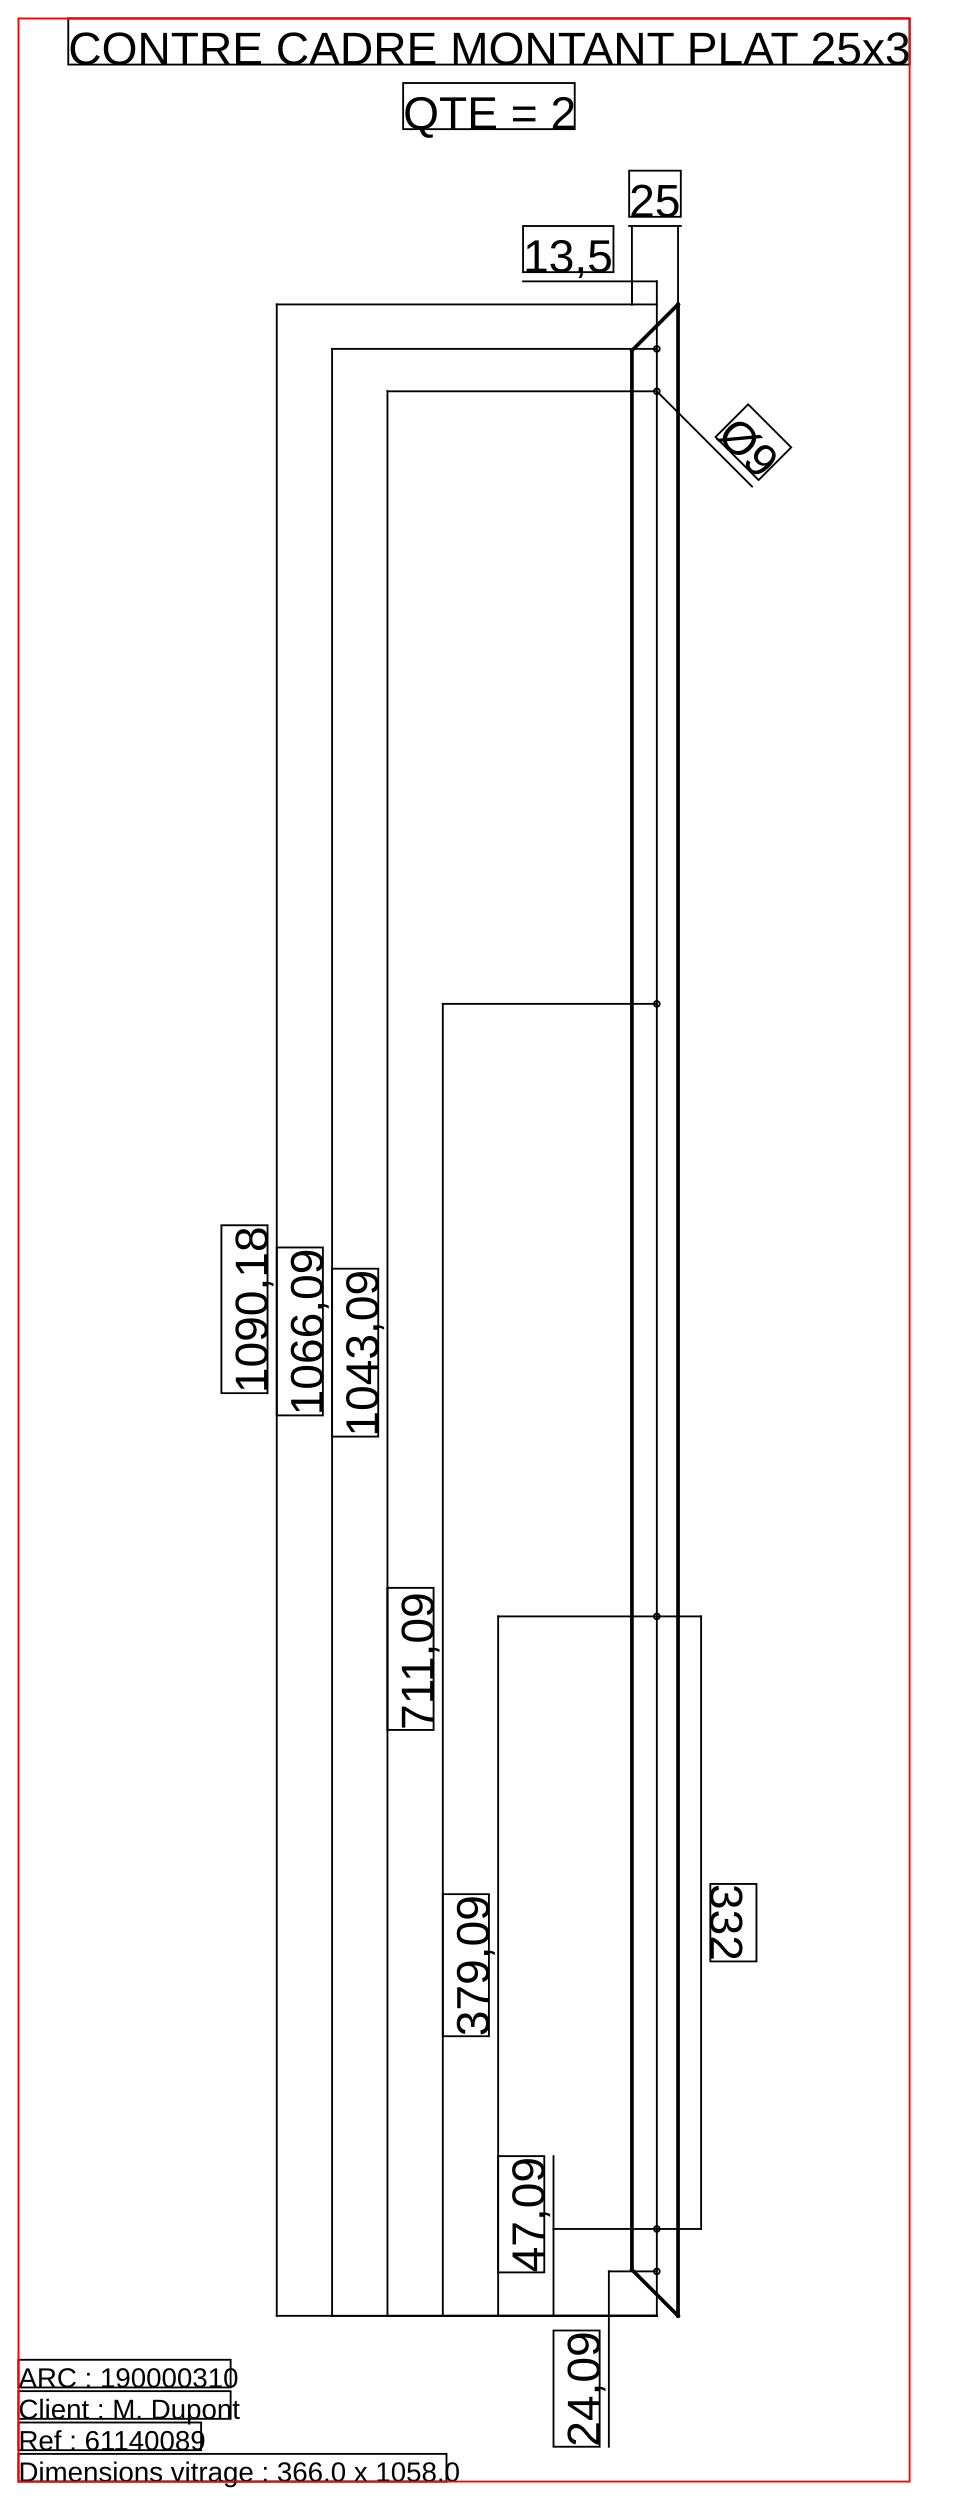
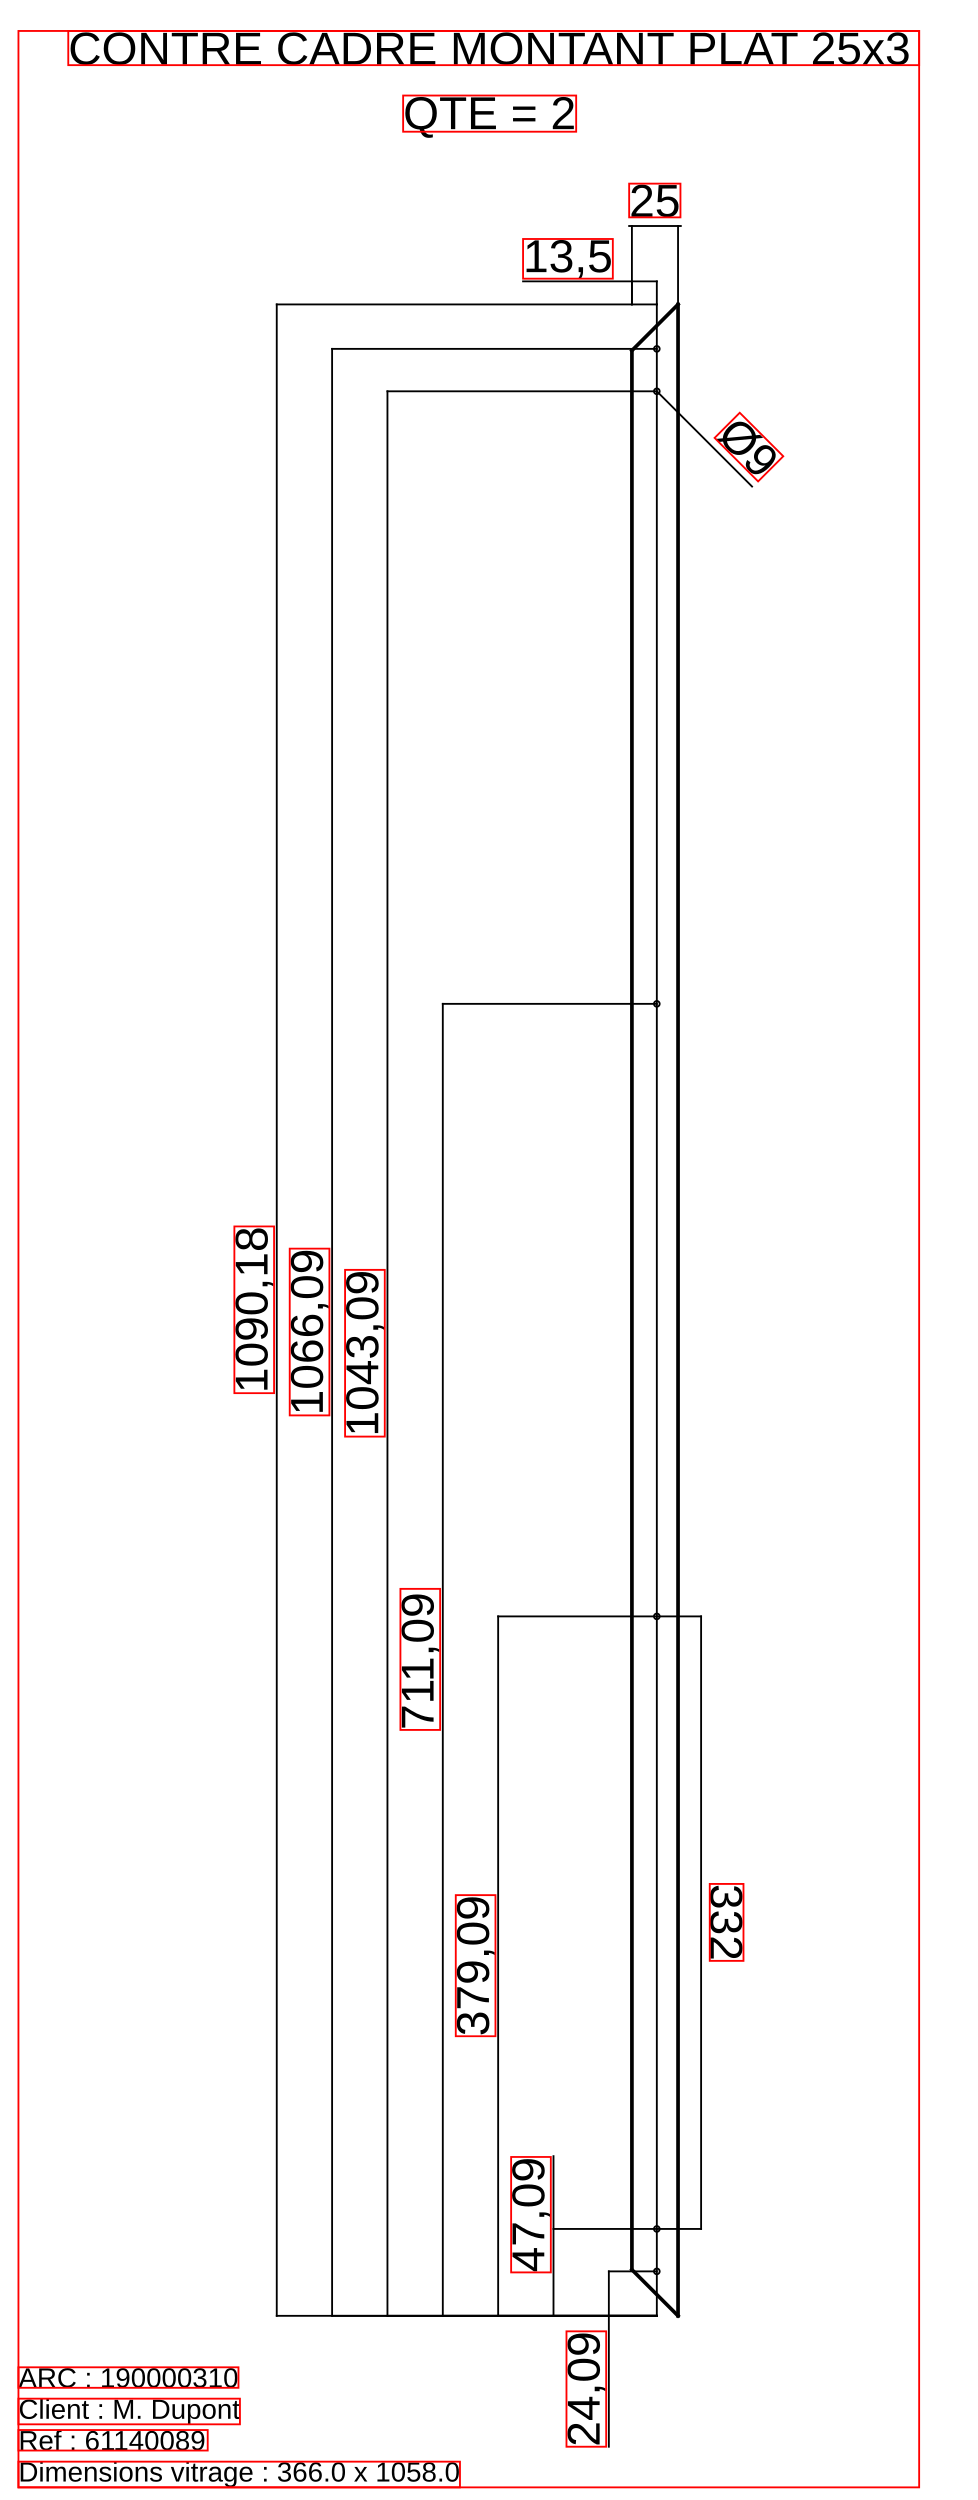
<svg xmlns="http://www.w3.org/2000/svg" width="530" height="1355">
  <text x="37.0" y="35.0" style="fill: rgb(0,0,0); fill-opacity: 1.0; font-family: Arial; font-size: 25px; " transform="matrix(1.0,0.0,0.0,1.0,0.0,0.0)">CONTRE CADRE MONTANT PLAT 25x3</text>
-   <rect x="37.0" y="10.0" width="456.0" height="25.0" style="stroke-width: 1.0; stroke: rgb(0,0,0); stroke-opacity: 1.0; stroke-linecap: square; fill: none;" transform="matrix(1.0,0.0,0.0,1.0,0.0,0.0)" />
+   <rect x="37.0" y="16.781" width="461.182" height="18.531" style="stroke-width: 1.0; stroke: rgb(255,0,0); stroke-opacity: 1.0; stroke-linecap: square; fill: none;" transform="matrix(1.0,0.0,0.0,1.0,0.0,0.0)" />
  <text x="218.5" y="70.0" style="fill: rgb(0,0,0); fill-opacity: 1.0; font-family: Arial; font-size: 25px; " transform="matrix(1.0,0.0,0.0,1.0,0.0,0.0)">QTE = 2</text>
-   <rect x="218.5" y="45.0" width="93.0" height="25.0" style="stroke-width: 1.0; stroke: rgb(0,0,0); stroke-opacity: 1.0; stroke-linecap: square; fill: none;" transform="matrix(1.0,0.0,0.0,1.0,0.0,0.0)" />
+   <rect x="218.5" y="51.781" width="93.787" height="19.609" style="stroke-width: 1.0; stroke: rgb(255,0,0); stroke-opacity: 1.0; stroke-linecap: square; fill: none;" transform="matrix(1.0,0.0,0.0,1.0,0.0,0.0)" />
  <line x1="342.5" y1="190.0" x2="342.5" y2="1230.18" style="stroke-width: 2.0; stroke: rgb(0,0,0); stroke-opacity: 1.0; stroke-linecap: square; " transform="matrix(1.0,0.0,0.0,1.0,0.0,0.0)" />
  <line x1="367.5" y1="165.0" x2="367.5" y2="1255.18" style="stroke-width: 2.0; stroke: rgb(0,0,0); stroke-opacity: 1.0; stroke-linecap: square; " transform="matrix(1.0,0.0,0.0,1.0,0.0,0.0)" />
  <line x1="342.5" y1="190.0" x2="367.5" y2="165.0" style="stroke-width: 2.0; stroke: rgb(0,0,0); stroke-opacity: 1.0; stroke-linecap: square; " transform="matrix(1.0,0.0,0.0,1.0,0.0,0.0)" />
  <line x1="342.5" y1="1230.18" x2="367.5" y2="1255.18" style="stroke-width: 2.0; stroke: rgb(0,0,0); stroke-opacity: 1.0; stroke-linecap: square; " transform="matrix(1.0,0.0,0.0,1.0,0.0,0.0)" />
  <line x1="356.0" y1="165.0" x2="356.0" y2="1255.18" style="stroke-width: 1.0; stroke: rgb(0,0,0); stroke-opacity: 1.0; stroke-linecap: square; " transform="matrix(1.0,0.0,0.0,1.0,0.0,0.0)" />
  <line x1="0.0" y1="0.0" x2="42.5" y2="0.0" style="stroke-width: 1.0; stroke: rgb(0,0,0); stroke-opacity: 1.0; stroke-linecap: square; " transform="matrix(-0.0,-1.0,1.0,0.0,342.5,165.0)" />
  <line x1="0.0" y1="0.0" x2="42.5" y2="0.0" style="stroke-width: 1.0; stroke: rgb(0,0,0); stroke-opacity: 1.0; stroke-linecap: square; " transform="matrix(-0.0,-1.0,1.0,0.0,367.5,165.0)" />
  <line x1="0.0" y1="-14.0" x2="0.0" y2="14.0" style="stroke-width: 1.0; stroke: rgb(0,0,0); stroke-opacity: 1.0; stroke-linecap: square; " transform="matrix(-0.0,-1.0,1.0,0.0,355.0,122.5)" />
  <text x="0.0" y="0.0" style="fill: rgb(0,0,0); fill-opacity: 1.0; font-family: Arial; font-size: 25px; " transform="matrix(1.0,0.0,0.0,1.0,341.0,117.5)">25</text>
-   <rect x="0.0" y="-25.0" width="28.0" height="25.0" style="stroke-width: 1.0; stroke: rgb(0,0,0); stroke-opacity: 1.0; stroke-linecap: square; fill: none;" transform="matrix(1.0,0.0,0.0,1.0,341.0,117.5)" />
+   <rect x="0.0" y="-17.969" width="27.808" height="18.281" style="stroke-width: 1.0; stroke: rgb(255,0,0); stroke-opacity: 1.0; stroke-linecap: square; fill: none;" transform="matrix(1.0,0.0,0.0,1.0,341.0,117.5)" />
  <line x1="0.0" y1="0.0" x2="12.5" y2="0.0" style="stroke-width: 1.0; stroke: rgb(0,0,0); stroke-opacity: 1.0; stroke-linecap: square; " transform="matrix(-0.0,-1.0,1.0,0.0,342.5,165.0)" />
  <line x1="0.0" y1="0.0" x2="12.5" y2="0.0" style="stroke-width: 1.0; stroke: rgb(0,0,0); stroke-opacity: 1.0; stroke-linecap: square; " transform="matrix(-0.0,-1.0,1.0,0.0,356.0,165.0)" />
  <line x1="0.0" y1="-65.75" x2="0.0" y2="6.75" style="stroke-width: 1.0; stroke: rgb(0,0,0); stroke-opacity: 1.0; stroke-linecap: square; " transform="matrix(-0.0,-1.0,1.0,0.0,349.25,152.5)" />
  <text x="0.0" y="0.0" style="fill: rgb(0,0,0); fill-opacity: 1.0; font-family: Arial; font-size: 25px; " transform="matrix(1.0,0.0,0.0,1.0,283.5,147.5)">13,5</text>
-   <rect x="0.0" y="-25.0" width="49.0" height="25.0" style="stroke-width: 1.0; stroke: rgb(0,0,0); stroke-opacity: 1.0; stroke-linecap: square; fill: none;" transform="matrix(1.0,0.0,0.0,1.0,283.5,147.5)" />
+   <rect x="0.0" y="-17.969" width="48.657" height="21.516" style="stroke-width: 1.0; stroke: rgb(255,0,0); stroke-opacity: 1.0; stroke-linecap: square; fill: none;" transform="matrix(1.0,0.0,0.0,1.0,283.5,147.5)" />
  <line x1="0.0" y1="0.0" x2="26.0" y2="0.0" style="stroke-width: 1.0; stroke: rgb(0,0,0); stroke-opacity: 1.0; stroke-linecap: square; " transform="matrix(-1.0,0.0,0.0,-1.0,356.0,1255.18)" />
  <line x1="0.0" y1="0.0" x2="26.0" y2="0.0" style="stroke-width: 1.0; stroke: rgb(0,0,0); stroke-opacity: 1.0; stroke-linecap: square; " transform="matrix(-1.0,0.0,0.0,-1.0,356.0,1231.09)" />
  <line x1="0.0" y1="-83.0" x2="0.0" y2="12.045" style="stroke-width: 1.0; stroke: rgb(0,0,0); stroke-opacity: 1.0; stroke-linecap: square; " transform="matrix(-1.0,0.0,0.0,-1.0,330.0,1243.135)" />
  <text x="0.0" y="0.0" style="fill: rgb(0,0,0); fill-opacity: 1.0; font-family: Arial; font-size: 25px; " transform="matrix(0.0,-1.0,1.0,-0.0,325.0,1326.135)">24,09</text>
-   <rect x="0.0" y="-25.0" width="63.0" height="25.0" style="stroke-width: 1.0; stroke: rgb(0,0,0); stroke-opacity: 1.0; stroke-linecap: square; fill: none;" transform="matrix(0.0,-1.0,1.0,-0.0,325.0,1326.135)" />
+   <rect x="0.0" y="-17.969" width="62.561" height="21.516" style="stroke-width: 1.0; stroke: rgb(255,0,0); stroke-opacity: 1.0; stroke-linecap: square; fill: none;" transform="matrix(0.0,-1.0,1.0,-0.0,325.0,1326.135)" />
  <ellipse cx="356.0" cy="1231.09" rx="1.562" ry="1.562" style="stroke-width: 1.0; stroke: rgb(0,0,0); stroke-opacity: 1.0; stroke-linecap: square; fill: none;" transform="matrix(1.0,0.0,0.0,1.0,0.0,0.0)" />
  <line x1="0.0" y1="0.0" x2="56.0" y2="0.0" style="stroke-width: 1.0; stroke: rgb(0,0,0); stroke-opacity: 1.0; stroke-linecap: square; " transform="matrix(-1.0,0.0,0.0,-1.0,356.0,1255.18)" />
  <line x1="0.0" y1="0.0" x2="56.0" y2="0.0" style="stroke-width: 1.0; stroke: rgb(0,0,0); stroke-opacity: 1.0; stroke-linecap: square; " transform="matrix(-1.0,0.0,0.0,-1.0,356.0,1208.09)" />
  <line x1="0.0" y1="-23.545" x2="0.0" y2="63.0" style="stroke-width: 1.0; stroke: rgb(0,0,0); stroke-opacity: 1.0; stroke-linecap: square; " transform="matrix(-1.0,0.0,0.0,-1.0,300.0,1231.635)" />
  <text x="0.0" y="0.0" style="fill: rgb(0,0,0); fill-opacity: 1.0; font-family: Arial; font-size: 25px; " transform="matrix(0.0,-1.0,1.0,-0.0,295.0,1231.635)">47,09</text>
-   <rect x="0.0" y="-25.0" width="63.0" height="25.0" style="stroke-width: 1.0; stroke: rgb(0,0,0); stroke-opacity: 1.0; stroke-linecap: square; fill: none;" transform="matrix(0.0,-1.0,1.0,-0.0,295.0,1231.635)" />
+   <rect x="0.0" y="-17.969" width="62.561" height="21.516" style="stroke-width: 1.0; stroke: rgb(255,0,0); stroke-opacity: 1.0; stroke-linecap: square; fill: none;" transform="matrix(0.0,-1.0,1.0,-0.0,295.0,1231.635)" />
  <ellipse cx="356.0" cy="1208.09" rx="1.562" ry="1.562" style="stroke-width: 1.0; stroke: rgb(0,0,0); stroke-opacity: 1.0; stroke-linecap: square; fill: none;" transform="matrix(1.0,0.0,0.0,1.0,0.0,0.0)" />
  <line x1="0.0" y1="0.0" x2="24.0" y2="0.0" style="stroke-width: 1.0; stroke: rgb(0,0,0); stroke-opacity: 1.0; stroke-linecap: square; " transform="matrix(1.0,0.0,0.0,1.0,356.0,876.09)" />
  <line x1="0.0" y1="0.0" x2="24.0" y2="0.0" style="stroke-width: 1.0; stroke: rgb(0,0,0); stroke-opacity: 1.0; stroke-linecap: square; " transform="matrix(1.0,0.0,0.0,1.0,356.0,1208.09)" />
  <line x1="0.0" y1="-166.0" x2="0.0" y2="166.0" style="stroke-width: 1.0; stroke: rgb(0,0,0); stroke-opacity: 1.0; stroke-linecap: square; " transform="matrix(1.0,0.0,0.0,1.0,380.0,1042.09)" />
  <text x="0.0" y="0.0" style="fill: rgb(0,0,0); fill-opacity: 1.0; font-family: Arial; font-size: 25px; " transform="matrix(0.0,1.0,-1.0,-0.0,385.0,1021.09)">332</text>
-   <rect x="0.0" y="-25.0" width="42.0" height="25.0" style="stroke-width: 1.0; stroke: rgb(0,0,0); stroke-opacity: 1.0; stroke-linecap: square; fill: none;" transform="matrix(0.0,1.0,-1.0,-0.0,385.0,1021.09)" />
+   <rect x="0.0" y="-17.969" width="41.711" height="18.281" style="stroke-width: 1.0; stroke: rgb(255,0,0); stroke-opacity: 1.0; stroke-linecap: square; fill: none;" transform="matrix(0.0,1.0,-1.0,-0.0,385.0,1021.09)" />
  <line x1="0.0" y1="0.0" x2="86.0" y2="0.0" style="stroke-width: 1.0; stroke: rgb(0,0,0); stroke-opacity: 1.0; stroke-linecap: square; " transform="matrix(-1.0,0.0,0.0,-1.0,356.0,1255.18)" />
  <line x1="0.0" y1="0.0" x2="86.0" y2="0.0" style="stroke-width: 1.0; stroke: rgb(0,0,0); stroke-opacity: 1.0; stroke-linecap: square; " transform="matrix(-1.0,0.0,0.0,-1.0,356.0,876.09)" />
  <line x1="0.0" y1="-189.545" x2="0.0" y2="189.545" style="stroke-width: 1.0; stroke: rgb(0,0,0); stroke-opacity: 1.0; stroke-linecap: square; " transform="matrix(-1.0,0.0,0.0,-1.0,270.0,1065.635)" />
  <text x="0.0" y="0.0" style="fill: rgb(0,0,0); fill-opacity: 1.0; font-family: Arial; font-size: 25px; " transform="matrix(0.0,-1.0,1.0,-0.0,265.0,1103.635)">379,09</text>
-   <rect x="0.0" y="-25.0" width="77.0" height="25.0" style="stroke-width: 1.0; stroke: rgb(0,0,0); stroke-opacity: 1.0; stroke-linecap: square; fill: none;" transform="matrix(0.0,-1.0,1.0,-0.0,265.0,1103.635)" />
+   <rect x="0.0" y="-17.969" width="76.465" height="21.516" style="stroke-width: 1.0; stroke: rgb(255,0,0); stroke-opacity: 1.0; stroke-linecap: square; fill: none;" transform="matrix(0.0,-1.0,1.0,-0.0,265.0,1103.635)" />
  <ellipse cx="356.0" cy="876.09" rx="1.562" ry="1.562" style="stroke-width: 1.0; stroke: rgb(0,0,0); stroke-opacity: 1.0; stroke-linecap: square; fill: none;" transform="matrix(1.0,0.0,0.0,1.0,0.0,0.0)" />
  <line x1="0.0" y1="0.0" x2="116.0" y2="0.0" style="stroke-width: 1.0; stroke: rgb(0,0,0); stroke-opacity: 1.0; stroke-linecap: square; " transform="matrix(-1.0,0.0,0.0,-1.0,356.0,1255.18)" />
  <line x1="0.0" y1="0.0" x2="116.0" y2="0.0" style="stroke-width: 1.0; stroke: rgb(0,0,0); stroke-opacity: 1.0; stroke-linecap: square; " transform="matrix(-1.0,0.0,0.0,-1.0,356.0,544.09)" />
  <line x1="0.0" y1="-355.545" x2="0.0" y2="355.545" style="stroke-width: 1.0; stroke: rgb(0,0,0); stroke-opacity: 1.0; stroke-linecap: square; " transform="matrix(-1.0,0.0,0.0,-1.0,240.0,899.635)" />
  <text x="0.0" y="0.0" style="fill: rgb(0,0,0); fill-opacity: 1.0; font-family: Arial; font-size: 25px; " transform="matrix(0.0,-1.0,1.0,-0.0,235.0,937.635)">711,09</text>
-   <rect x="0.0" y="-25.0" width="77.0" height="25.0" style="stroke-width: 1.0; stroke: rgb(0,0,0); stroke-opacity: 1.0; stroke-linecap: square; fill: none;" transform="matrix(0.0,-1.0,1.0,-0.0,235.0,937.635)" />
+   <rect x="0.0" y="-17.969" width="76.465" height="21.516" style="stroke-width: 1.0; stroke: rgb(255,0,0); stroke-opacity: 1.0; stroke-linecap: square; fill: none;" transform="matrix(0.0,-1.0,1.0,-0.0,235.0,937.635)" />
  <ellipse cx="356.0" cy="544.09" rx="1.562" ry="1.562" style="stroke-width: 1.0; stroke: rgb(0,0,0); stroke-opacity: 1.0; stroke-linecap: square; fill: none;" transform="matrix(1.0,0.0,0.0,1.0,0.0,0.0)" />
  <line x1="0.0" y1="0.0" x2="146.0" y2="0.0" style="stroke-width: 1.0; stroke: rgb(0,0,0); stroke-opacity: 1.0; stroke-linecap: square; " transform="matrix(-1.0,0.0,0.0,-1.0,356.0,1255.18)" />
  <line x1="0.0" y1="0.0" x2="146.0" y2="0.0" style="stroke-width: 1.0; stroke: rgb(0,0,0); stroke-opacity: 1.0; stroke-linecap: square; " transform="matrix(-1.0,0.0,0.0,-1.0,356.0,212.09)" />
  <line x1="0.0" y1="-521.545" x2="0.0" y2="521.545" style="stroke-width: 1.0; stroke: rgb(0,0,0); stroke-opacity: 1.0; stroke-linecap: square; " transform="matrix(-1.0,0.0,0.0,-1.0,210.0,733.635)" />
  <text x="0.0" y="0.0" style="fill: rgb(0,0,0); fill-opacity: 1.0; font-family: Arial; font-size: 25px; " transform="matrix(0.0,-1.0,1.0,-0.0,205.0,778.635)">1043,09</text>
-   <rect x="0.0" y="-25.0" width="91.0" height="25.0" style="stroke-width: 1.0; stroke: rgb(0,0,0); stroke-opacity: 1.0; stroke-linecap: square; fill: none;" transform="matrix(0.0,-1.0,1.0,-0.0,205.0,778.635)" />
+   <rect x="0.0" y="-17.969" width="90.369" height="21.516" style="stroke-width: 1.0; stroke: rgb(255,0,0); stroke-opacity: 1.0; stroke-linecap: square; fill: none;" transform="matrix(0.0,-1.0,1.0,-0.0,205.0,778.635)" />
  <ellipse cx="356.0" cy="212.09" rx="1.562" ry="1.562" style="stroke-width: 1.0; stroke: rgb(0,0,0); stroke-opacity: 1.0; stroke-linecap: square; fill: none;" transform="matrix(1.0,0.0,0.0,1.0,0.0,0.0)" />
  <line x1="0.0" y1="0.0" x2="0.0" y2="73.0" style="stroke-width: 1.0; stroke: rgb(0,0,0); stroke-opacity: 1.0; stroke-linecap: square; " transform="matrix(0.7071068,-0.7071068,0.7071068,0.7071068,356.0,212.09)" />
  <text x="0.0" y="0.0" style="fill: rgb(0,0,0); fill-opacity: 1.0; font-family: Arial; font-size: 25px; " transform="matrix(0.7071068,0.7071068,-0.7071068,0.7071068,387.8198,236.8387)">Ø9</text>
-   <rect x="0.0" y="-25.0" width="33.0" height="25.0" style="stroke-width: 1.0; stroke: rgb(0,0,0); stroke-opacity: 1.0; stroke-linecap: square; fill: none;" transform="matrix(0.7071068,0.7071068,-0.7071068,0.7071068,387.8198,236.8387)" />
+   <rect x="0.0" y="-18.562" width="33.35" height="19.281" style="stroke-width: 1.0; stroke: rgb(255,0,0); stroke-opacity: 1.0; stroke-linecap: square; fill: none;" transform="matrix(0.7071068,0.7071068,-0.7071068,0.7071068,387.8198,236.8387)" />
  <line x1="0.0" y1="0.0" x2="176.0" y2="0.0" style="stroke-width: 1.0; stroke: rgb(0,0,0); stroke-opacity: 1.0; stroke-linecap: square; " transform="matrix(-1.0,0.0,0.0,-1.0,356.0,1255.18)" />
  <line x1="0.0" y1="0.0" x2="176.0" y2="0.0" style="stroke-width: 1.0; stroke: rgb(0,0,0); stroke-opacity: 1.0; stroke-linecap: square; " transform="matrix(-1.0,0.0,0.0,-1.0,356.0,189.09)" />
  <line x1="0.0" y1="-533.045" x2="0.0" y2="533.045" style="stroke-width: 1.0; stroke: rgb(0,0,0); stroke-opacity: 1.0; stroke-linecap: square; " transform="matrix(-1.0,0.0,0.0,-1.0,180.0,722.135)" />
  <text x="0.0" y="0.0" style="fill: rgb(0,0,0); fill-opacity: 1.0; font-family: Arial; font-size: 25px; " transform="matrix(0.0,-1.0,1.0,-0.0,175.0,767.135)">1066,09</text>
-   <rect x="0.0" y="-25.0" width="91.0" height="25.0" style="stroke-width: 1.0; stroke: rgb(0,0,0); stroke-opacity: 1.0; stroke-linecap: square; fill: none;" transform="matrix(0.0,-1.0,1.0,-0.0,175.0,767.135)" />
+   <rect x="0.0" y="-17.969" width="90.369" height="21.516" style="stroke-width: 1.0; stroke: rgb(255,0,0); stroke-opacity: 1.0; stroke-linecap: square; fill: none;" transform="matrix(0.0,-1.0,1.0,-0.0,175.0,767.135)" />
  <ellipse cx="356.0" cy="189.09" rx="1.562" ry="1.562" style="stroke-width: 1.0; stroke: rgb(0,0,0); stroke-opacity: 1.0; stroke-linecap: square; fill: none;" transform="matrix(1.0,0.0,0.0,1.0,0.0,0.0)" />
  <line x1="0.0" y1="0.0" x2="206.0" y2="0.0" style="stroke-width: 1.0; stroke: rgb(0,0,0); stroke-opacity: 1.0; stroke-linecap: square; " transform="matrix(-1.0,0.0,0.0,-1.0,356.0,1255.18)" />
  <line x1="0.0" y1="0.0" x2="206.0" y2="0.0" style="stroke-width: 1.0; stroke: rgb(0,0,0); stroke-opacity: 1.0; stroke-linecap: square; " transform="matrix(-1.0,0.0,0.0,-1.0,356.0,165.0)" />
  <line x1="0.0" y1="-545.09" x2="0.0" y2="545.09" style="stroke-width: 1.0; stroke: rgb(0,0,0); stroke-opacity: 1.0; stroke-linecap: square; " transform="matrix(-1.0,0.0,0.0,-1.0,150.0,710.09)" />
  <text x="0.0" y="0.0" style="fill: rgb(0,0,0); fill-opacity: 1.0; font-family: Arial; font-size: 25px; " transform="matrix(0.0,-1.0,1.0,-0.0,145.0,755.09)">1090,18</text>
-   <rect x="0.0" y="-25.0" width="91.0" height="25.0" style="stroke-width: 1.0; stroke: rgb(0,0,0); stroke-opacity: 1.0; stroke-linecap: square; fill: none;" transform="matrix(0.0,-1.0,1.0,-0.0,145.0,755.09)" />
+   <rect x="0.0" y="-17.969" width="90.369" height="21.516" style="stroke-width: 1.0; stroke: rgb(255,0,0); stroke-opacity: 1.0; stroke-linecap: square; fill: none;" transform="matrix(0.0,-1.0,1.0,-0.0,145.0,755.09)" />
  <text x="10.0" y="1294.0" style="fill: rgb(0,0,0); fill-opacity: 1.0; font-family: Arial; font-size: 15px; " transform="matrix(1.0,0.0,0.0,1.0,0.0,0.0)">ARC : 190000310</text>
-   <rect x="10.0" y="1279.0" width="115.0" height="15.0" style="stroke-width: 1.0; stroke: rgb(0,0,0); stroke-opacity: 1.0; stroke-linecap: square; fill: none;" transform="matrix(1.0,0.0,0.0,1.0,0.0,0.0)" />
+   <rect x="10.0" y="1283.078" width="119.253" height="11.109" style="stroke-width: 1.0; stroke: rgb(255,0,0); stroke-opacity: 1.0; stroke-linecap: square; fill: none;" transform="matrix(1.0,0.0,0.0,1.0,0.0,0.0)" />
  <text x="10.0" y="1311.0" style="fill: rgb(0,0,0); fill-opacity: 1.0; font-family: Arial; font-size: 15px; " transform="matrix(1.0,0.0,0.0,1.0,0.0,0.0)">Client : M. Dupont</text>
-   <rect x="10.0" y="1296.0" width="115.0" height="15.0" style="stroke-width: 1.0; stroke: rgb(0,0,0); stroke-opacity: 1.0; stroke-linecap: square; fill: none;" transform="matrix(1.0,0.0,0.0,1.0,0.0,0.0)" />
+   <rect x="10.0" y="1300.078" width="120.051" height="13.906" style="stroke-width: 1.0; stroke: rgb(255,0,0); stroke-opacity: 1.0; stroke-linecap: square; fill: none;" transform="matrix(1.0,0.0,0.0,1.0,0.0,0.0)" />
  <text x="10.0" y="1328.0" style="fill: rgb(0,0,0); fill-opacity: 1.0; font-family: Arial; font-size: 15px; " transform="matrix(1.0,0.0,0.0,1.0,0.0,0.0)">Ref : 61140089</text>
-   <rect x="10.0" y="1313.0" width="99.0" height="15.0" style="stroke-width: 1.0; stroke: rgb(0,0,0); stroke-opacity: 1.0; stroke-linecap: square; fill: none;" transform="matrix(1.0,0.0,0.0,1.0,0.0,0.0)" />
+   <rect x="10.0" y="1317.078" width="102.583" height="11.109" style="stroke-width: 1.0; stroke: rgb(255,0,0); stroke-opacity: 1.0; stroke-linecap: square; fill: none;" transform="matrix(1.0,0.0,0.0,1.0,0.0,0.0)" />
  <text x="10.0" y="1345.0" style="fill: rgb(0,0,0); fill-opacity: 1.0; font-family: Arial; font-size: 15px; " transform="matrix(1.0,0.0,0.0,1.0,0.0,0.0)">Dimensions vitrage : 366.0 x 1058.0</text>
-   <rect x="10.0" y="1330.0" width="232.0" height="15.0" style="stroke-width: 1.0; stroke: rgb(0,0,0); stroke-opacity: 1.0; stroke-linecap: square; fill: none;" transform="matrix(1.0,0.0,0.0,1.0,0.0,0.0)" />
-   <rect x="10.0" y="10.0" width="483.0" height="1335.0" style="stroke-width: 1.0; stroke: rgb(255,0,0); stroke-opacity: 1.0; stroke-linecap: square; fill: none;" transform="matrix(1.0,0.0,0.0,1.0,0.0,0.0)" />
+   <rect x="10.0" y="1334.219" width="239.304" height="13.938" style="stroke-width: 1.0; stroke: rgb(255,0,0); stroke-opacity: 1.0; stroke-linecap: square; fill: none;" transform="matrix(1.0,0.0,0.0,1.0,0.0,0.0)" />
+   <rect x="10.0" y="16.781" width="488.182" height="1331.375" style="stroke-width: 1.0; stroke: rgb(255,0,0); stroke-opacity: 1.0; stroke-linecap: square; fill: none;" transform="matrix(1.0,0.0,0.0,1.0,0.0,0.0)" />
</svg>
